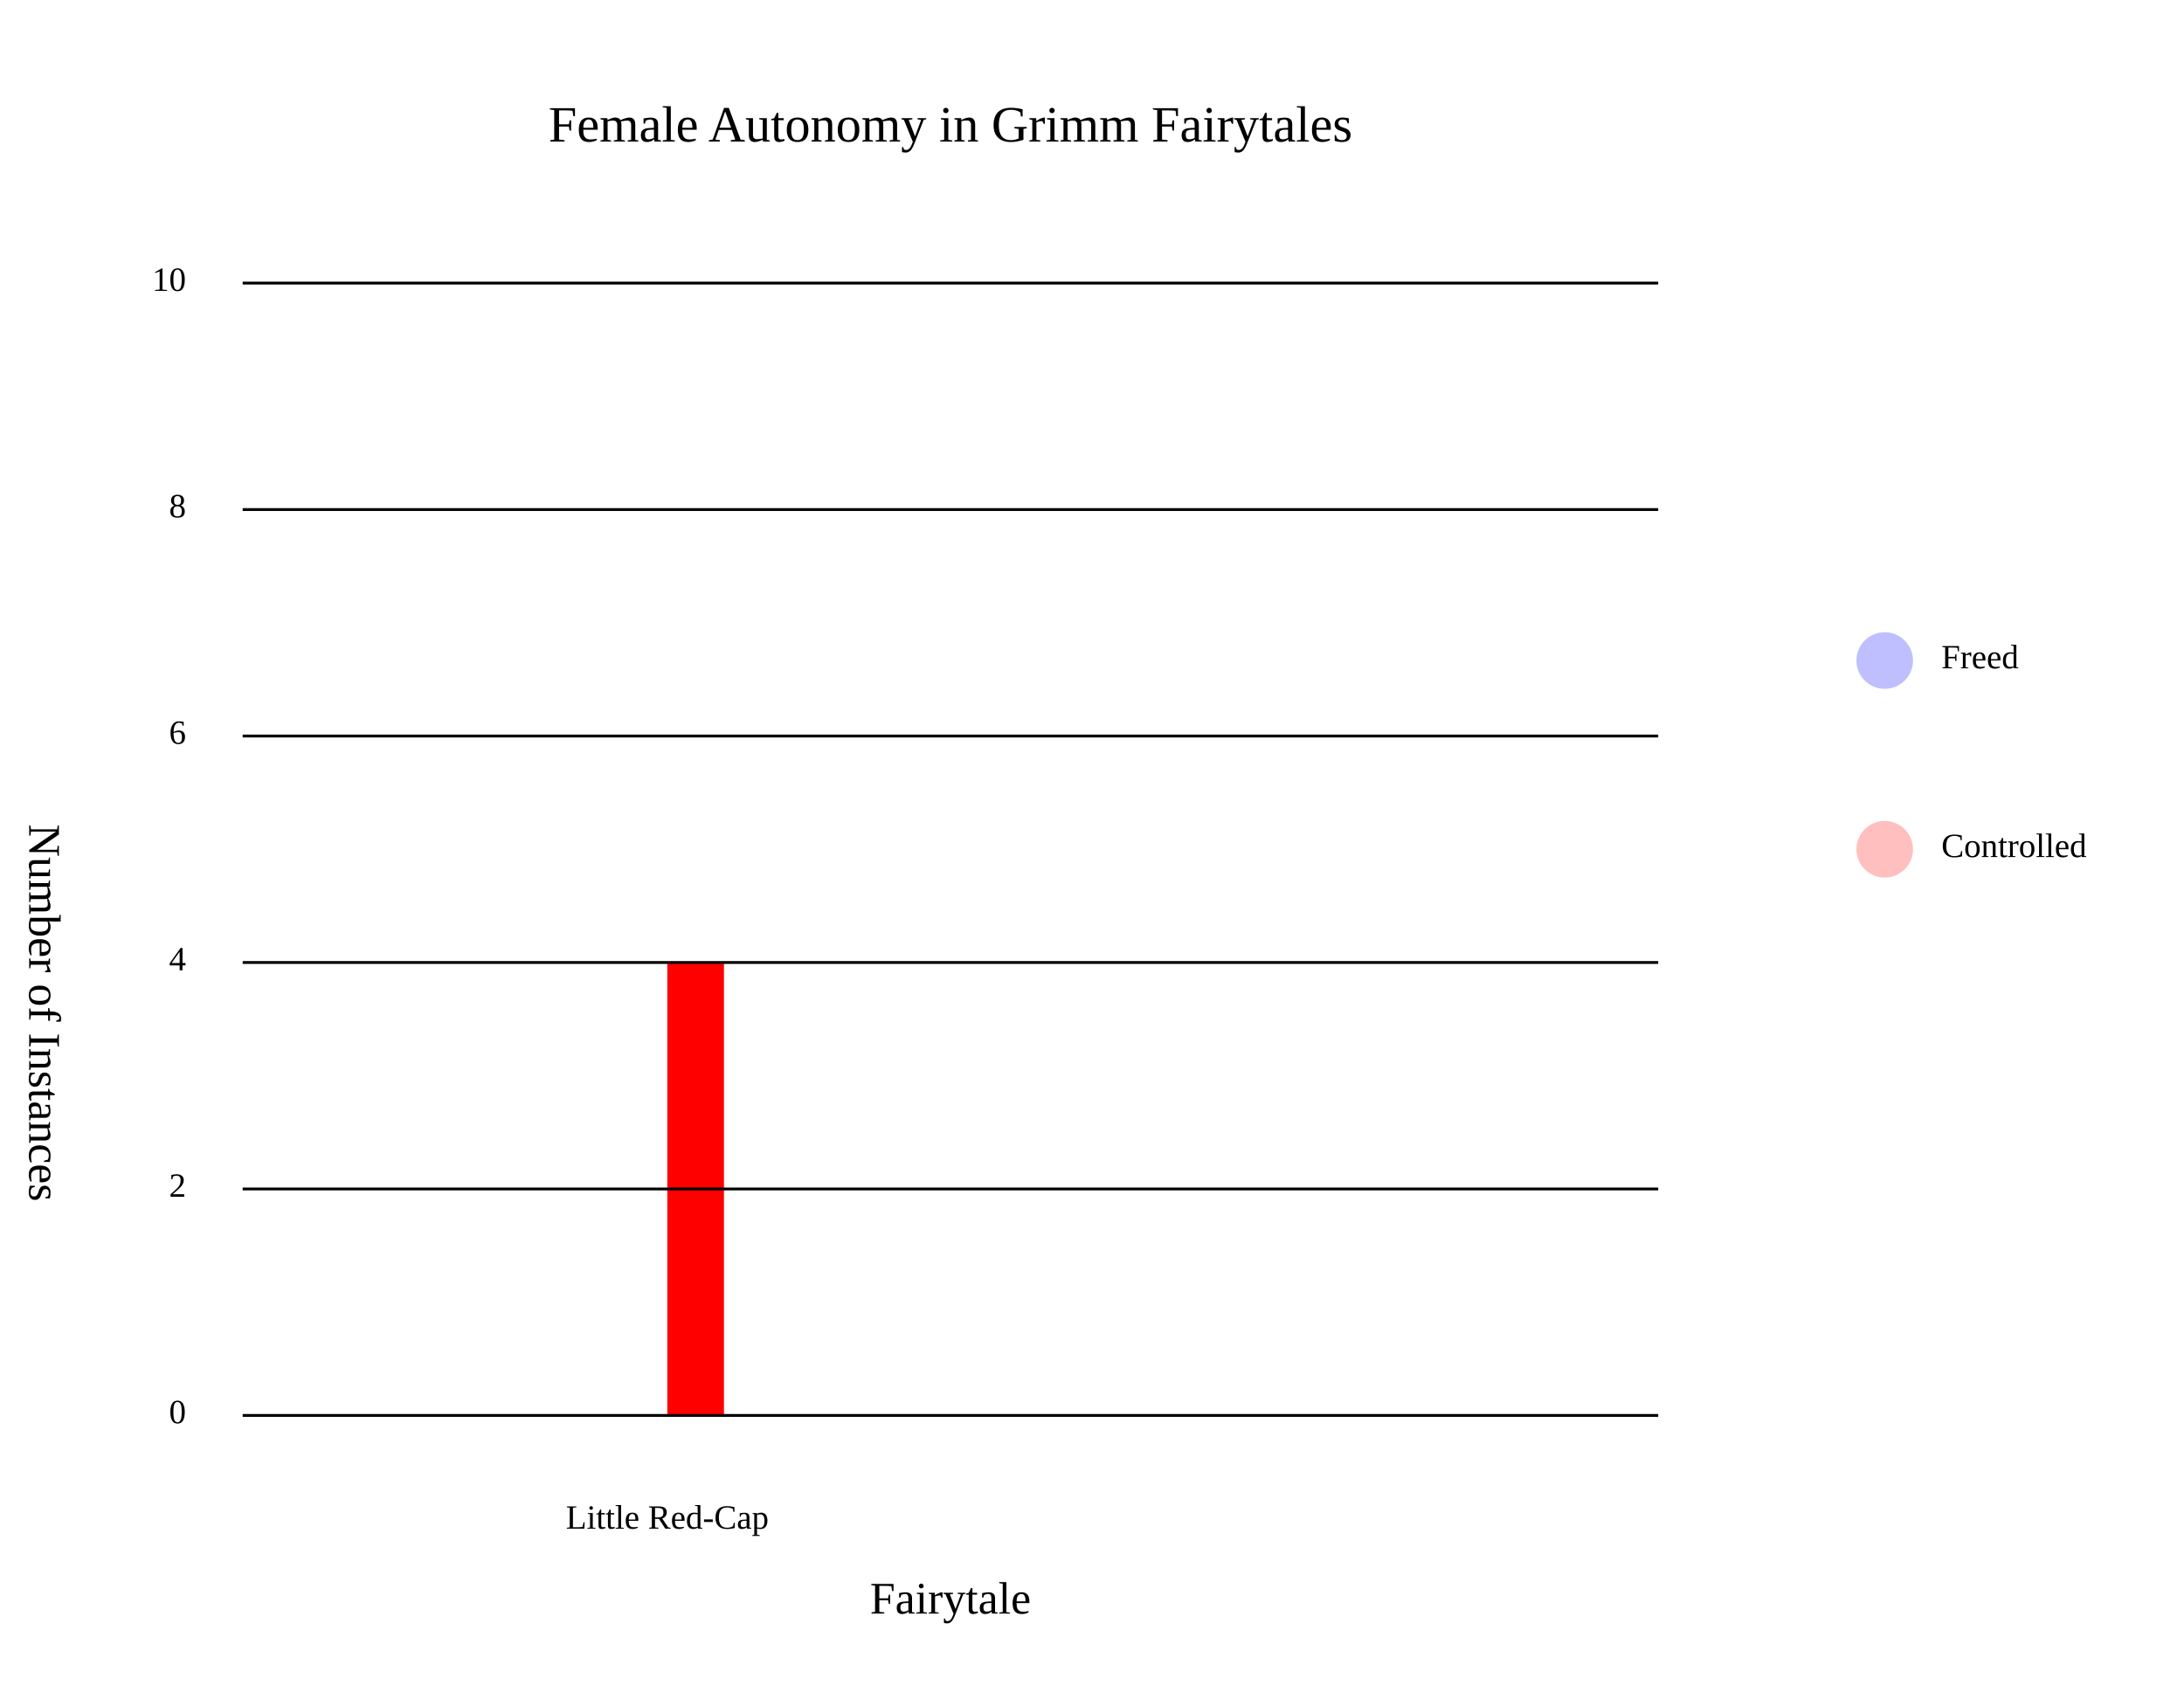
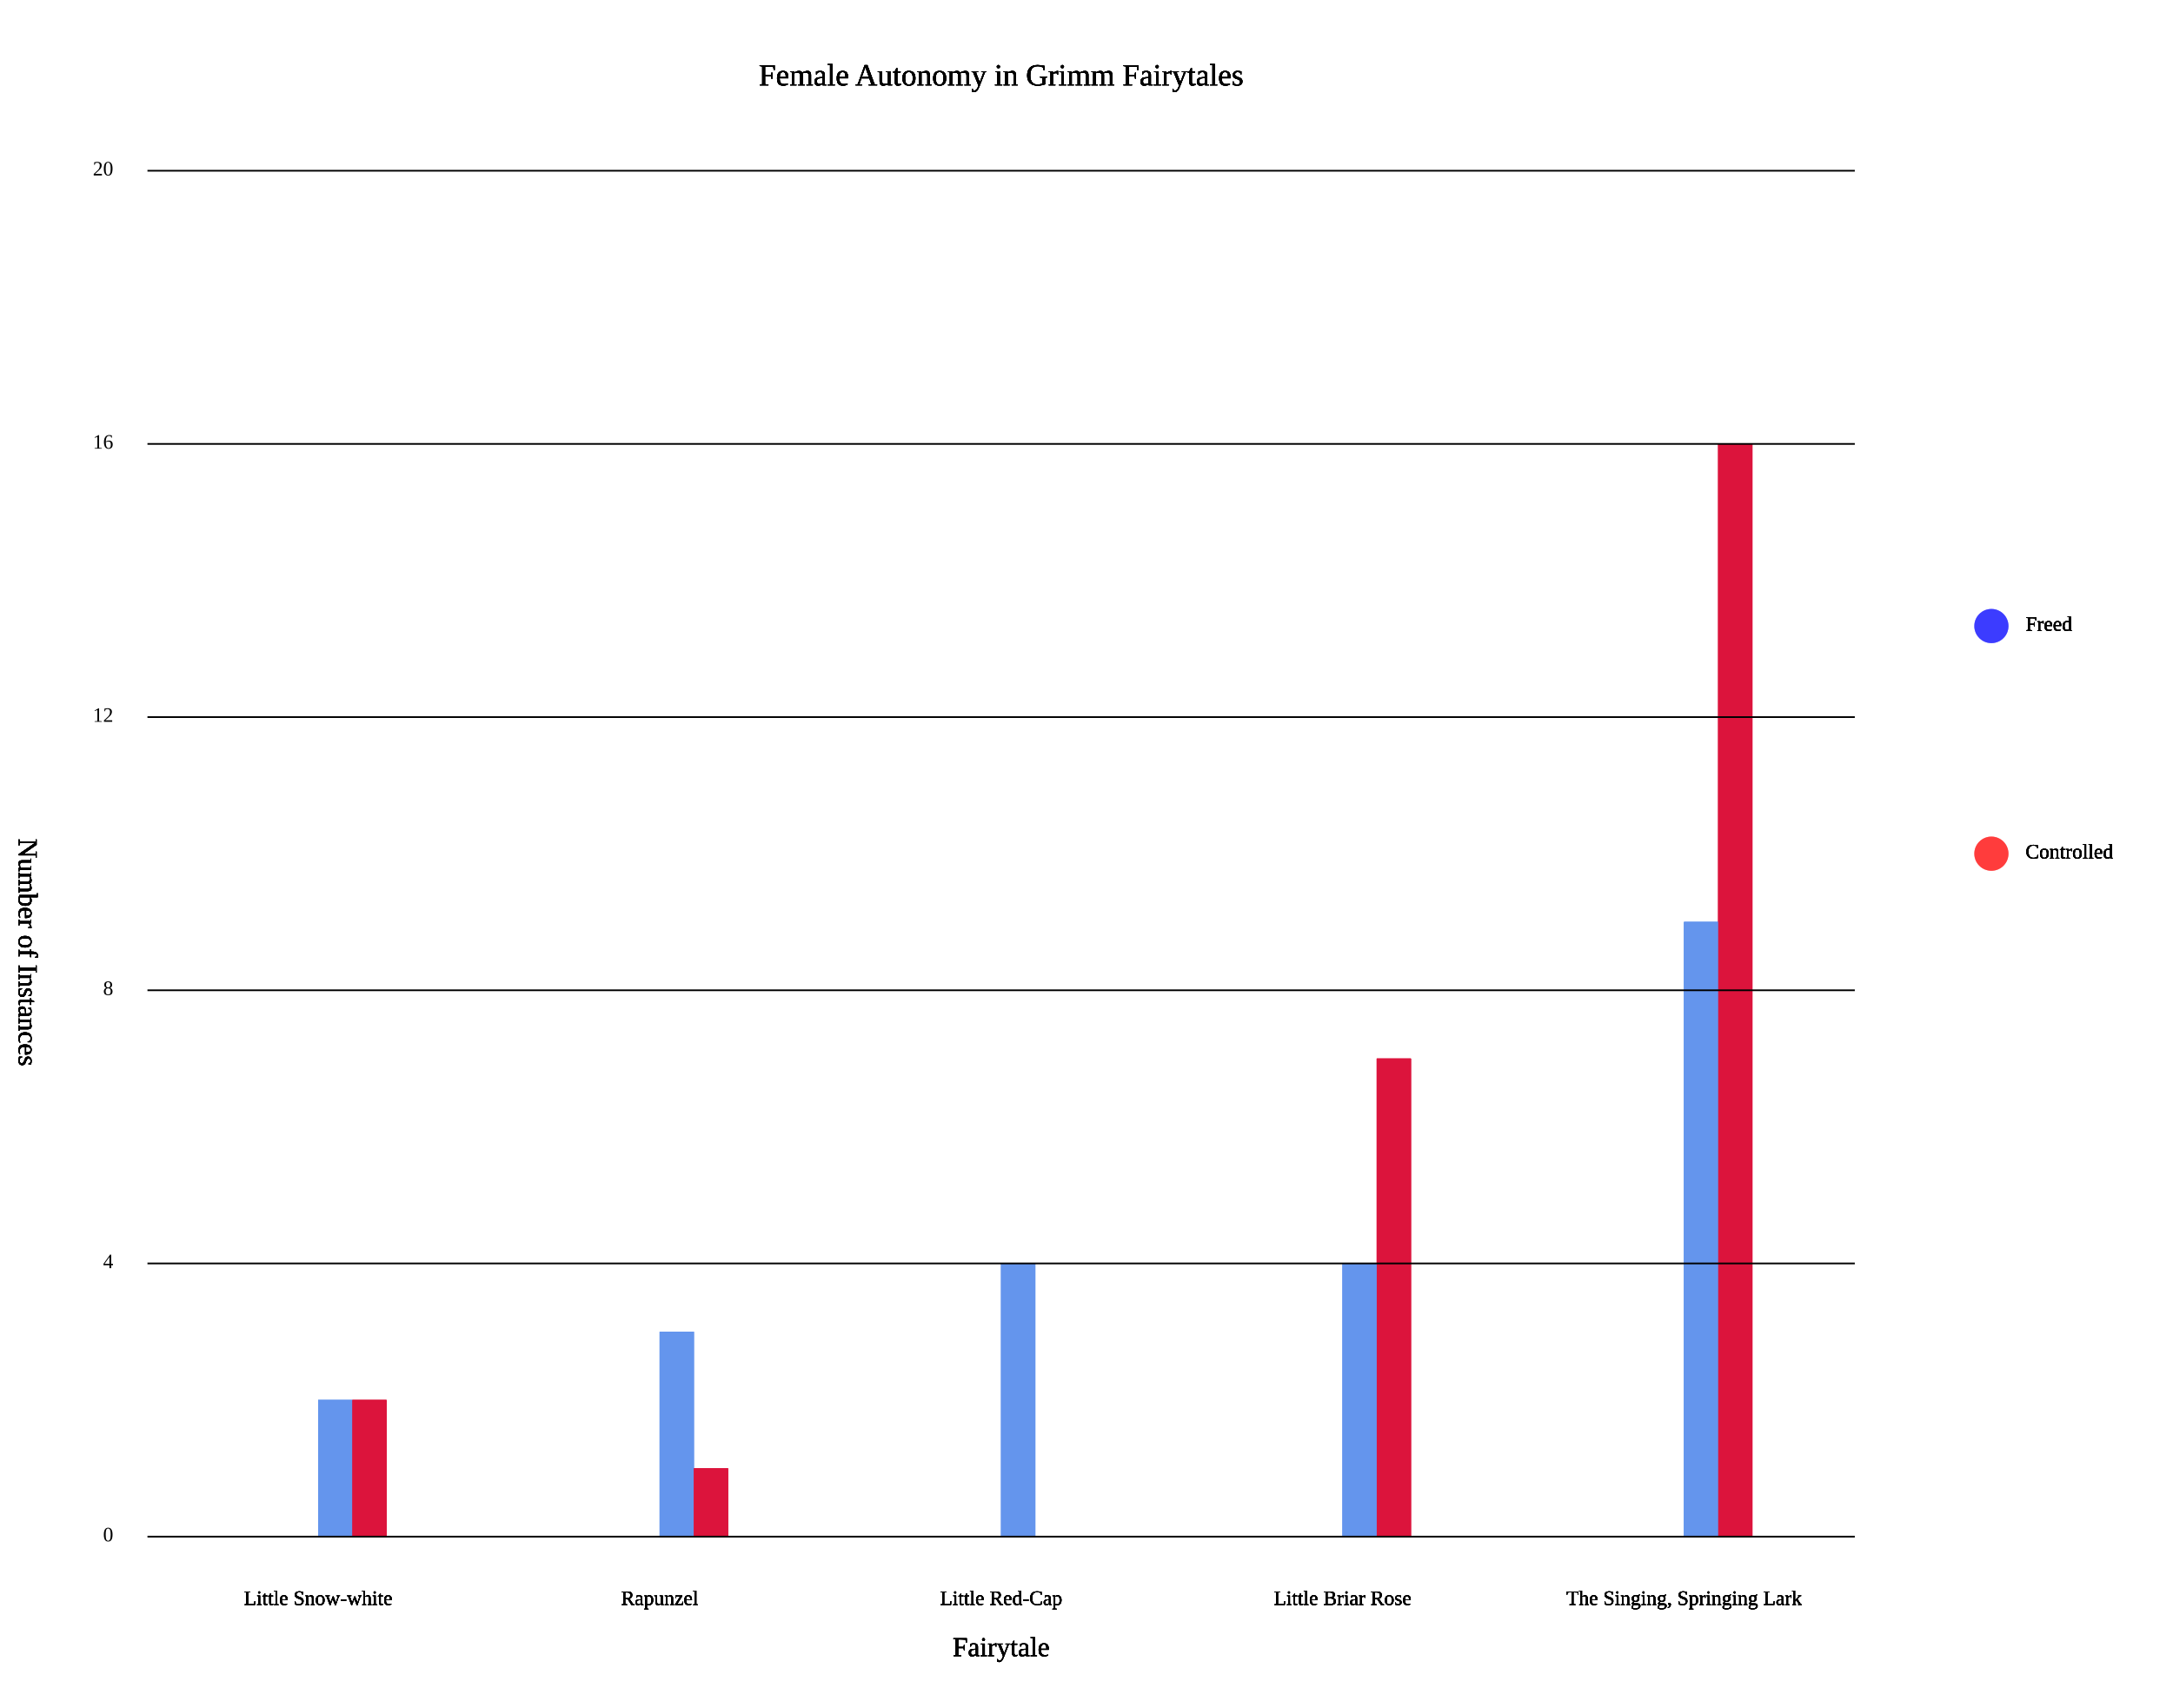
- <svg xmlns="http://www.w3.org/2000/svg" height="700" width="900" viewBox="-50 -500 700 600">
-   <text x="250" y="-450" text-anchor="middle" font-size="18">Female Autonomy in Grimm Fairytales</text>
-   <text x="250" y="70" text-anchor="middle" font-size="16">Fairytale</text>
-   <text y="-200" x="-70" text-anchor="middle" font-size="16" writing-mode="tb">Number of Instances</text>
-   <text x="600" y="-266.667" font-size="12" dominant-baseline="middle">Freed</text>
-   <circle cx="580" cy="-266.667" r="10" fill="blue" fill-opacity=".25" />
-   <text x="600" y="-200" font-size="12" dominant-baseline="middle">Controlled</text>
-   <circle cx="580" cy="-200" r="10" fill="red" fill-opacity=".25" />
-   <rect x="150" y="-160" width="20" height="160" fill="red" />
-   <rect x="170" y="-0" width="20" height="0" fill="blue" />
-   <text y="40" x="150" text-anchor="middle" font-size="12">Little Red-Cap</text>
-   <line x1="0" x2="500" y1="-0" y2="-0" stroke="black" stroke-width="1" />
+ <svg xmlns="http://www.w3.org/2000/svg" height="1100" width="1400" viewBox="-50 -900 1200 1000">
+   <text x="500" y="-850" text-anchor="middle" font-size="18">Female Autonomy in Grimm Fairytales</text>
+   <text x="500" y="70" text-anchor="middle" font-size="16">Fairytale</text>
+   <text y="-400" x="-70" text-anchor="middle" font-size="16" writing-mode="tb">Number of Instances</text>
+   <text x="1100" y="-533.333" font-size="12" dominant-baseline="middle">Freed</text>
+   <circle cx="1080" cy="-533.333" r="10" fill="blue" fill-opacity=".25" />
+   <text x="1100" y="-400" font-size="12" dominant-baseline="middle">Controlled</text>
+   <circle cx="1080" cy="-400" r="10" fill="red" fill-opacity=".25" />
+   <rect x="100" y="-80" width="20" height="80" fill="cornflowerblue" />
+   <rect x="120" y="-80" width="20" height="80" fill="crimson" />
+   <text y="40" x="100" text-anchor="middle" font-size="12">Little Snow-white</text>
+   <rect x="300" y="-120" width="20" height="120" fill="cornflowerblue" />
+   <rect x="320" y="-40" width="20" height="40" fill="crimson" />
+   <text y="40" x="300" text-anchor="middle" font-size="12">Rapunzel</text>
+   <rect x="500" y="-160" width="20" height="160" fill="cornflowerblue" />
+   <rect x="520" y="-0" width="20" height="0" fill="crimson" />
+   <text y="40" x="500" text-anchor="middle" font-size="12">Little Red-Cap</text>
+   <rect x="700" y="-160" width="20" height="160" fill="cornflowerblue" />
+   <rect x="720" y="-280" width="20" height="280" fill="crimson" />
+   <text y="40" x="700" text-anchor="middle" font-size="12">Little Briar Rose</text>
+   <rect x="900" y="-360" width="20" height="360" fill="cornflowerblue" />
+   <rect x="920" y="-640" width="20" height="640" fill="crimson" />
+   <text y="40" x="900" text-anchor="middle" font-size="12">The Singing, Springing Lark</text>
+   <text x="500" y="-850" text-anchor="middle" font-size="18">Female Autonomy in Grimm Fairytales</text>
+   <text x="500" y="70" text-anchor="middle" font-size="16">Fairytale</text>
+   <text y="-400" x="-70" text-anchor="middle" font-size="16" writing-mode="tb">Number of Instances</text>
+   <text x="1100" y="-533.333" font-size="12" dominant-baseline="middle">Freed</text>
+   <circle cx="1080" cy="-533.333" r="10" fill="blue" fill-opacity=".25" />
+   <text x="1100" y="-400" font-size="12" dominant-baseline="middle">Controlled</text>
+   <circle cx="1080" cy="-400" r="10" fill="red" fill-opacity=".25" />
+   <rect x="100" y="-80" width="20" height="80" fill="cornflowerblue" />
+   <rect x="120" y="-80" width="20" height="80" fill="crimson" />
+   <text y="40" x="100" text-anchor="middle" font-size="12">Little Snow-white</text>
+   <rect x="300" y="-120" width="20" height="120" fill="cornflowerblue" />
+   <rect x="320" y="-40" width="20" height="40" fill="crimson" />
+   <text y="40" x="300" text-anchor="middle" font-size="12">Rapunzel</text>
+   <rect x="500" y="-160" width="20" height="160" fill="cornflowerblue" />
+   <rect x="520" y="-0" width="20" height="0" fill="crimson" />
+   <text y="40" x="500" text-anchor="middle" font-size="12">Little Red-Cap</text>
+   <rect x="700" y="-160" width="20" height="160" fill="cornflowerblue" />
+   <rect x="720" y="-280" width="20" height="280" fill="crimson" />
+   <text y="40" x="700" text-anchor="middle" font-size="12">Little Briar Rose</text>
+   <rect x="900" y="-360" width="20" height="360" fill="cornflowerblue" />
+   <rect x="920" y="-640" width="20" height="640" fill="crimson" />
+   <text y="40" x="900" text-anchor="middle" font-size="12">The Singing, Springing Lark</text>
+   <text x="500" y="-850" text-anchor="middle" font-size="18">Female Autonomy in Grimm Fairytales</text>
+   <text x="500" y="70" text-anchor="middle" font-size="16">Fairytale</text>
+   <text y="-400" x="-70" text-anchor="middle" font-size="16" writing-mode="tb">Number of Instances</text>
+   <text x="1100" y="-533.333" font-size="12" dominant-baseline="middle">Freed</text>
+   <circle cx="1080" cy="-533.333" r="10" fill="blue" fill-opacity=".25" />
+   <text x="1100" y="-400" font-size="12" dominant-baseline="middle">Controlled</text>
+   <circle cx="1080" cy="-400" r="10" fill="red" fill-opacity=".25" />
+   <rect x="100" y="-80" width="20" height="80" fill="cornflowerblue" />
+   <rect x="120" y="-80" width="20" height="80" fill="crimson" />
+   <text y="40" x="100" text-anchor="middle" font-size="12">Little Snow-white</text>
+   <rect x="300" y="-120" width="20" height="120" fill="cornflowerblue" />
+   <rect x="320" y="-40" width="20" height="40" fill="crimson" />
+   <text y="40" x="300" text-anchor="middle" font-size="12">Rapunzel</text>
+   <rect x="500" y="-160" width="20" height="160" fill="cornflowerblue" />
+   <rect x="520" y="-0" width="20" height="0" fill="crimson" />
+   <text y="40" x="500" text-anchor="middle" font-size="12">Little Red-Cap</text>
+   <rect x="700" y="-160" width="20" height="160" fill="cornflowerblue" />
+   <rect x="720" y="-280" width="20" height="280" fill="crimson" />
+   <text y="40" x="700" text-anchor="middle" font-size="12">Little Briar Rose</text>
+   <rect x="900" y="-360" width="20" height="360" fill="cornflowerblue" />
+   <rect x="920" y="-640" width="20" height="640" fill="crimson" />
+   <text y="40" x="900" text-anchor="middle" font-size="12">The Singing, Springing Lark</text>
+   <text x="500" y="-850" text-anchor="middle" font-size="18">Female Autonomy in Grimm Fairytales</text>
+   <text x="500" y="70" text-anchor="middle" font-size="16">Fairytale</text>
+   <text y="-400" x="-70" text-anchor="middle" font-size="16" writing-mode="tb">Number of Instances</text>
+   <text x="1100" y="-533.333" font-size="12" dominant-baseline="middle">Freed</text>
+   <circle cx="1080" cy="-533.333" r="10" fill="blue" fill-opacity=".25" />
+   <text x="1100" y="-400" font-size="12" dominant-baseline="middle">Controlled</text>
+   <circle cx="1080" cy="-400" r="10" fill="red" fill-opacity=".25" />
+   <rect x="100" y="-80" width="20" height="80" fill="cornflowerblue" />
+   <rect x="120" y="-80" width="20" height="80" fill="crimson" />
+   <text y="40" x="100" text-anchor="middle" font-size="12">Little Snow-white</text>
+   <rect x="300" y="-120" width="20" height="120" fill="cornflowerblue" />
+   <rect x="320" y="-40" width="20" height="40" fill="crimson" />
+   <text y="40" x="300" text-anchor="middle" font-size="12">Rapunzel</text>
+   <rect x="500" y="-160" width="20" height="160" fill="cornflowerblue" />
+   <rect x="520" y="-0" width="20" height="0" fill="crimson" />
+   <text y="40" x="500" text-anchor="middle" font-size="12">Little Red-Cap</text>
+   <rect x="700" y="-160" width="20" height="160" fill="cornflowerblue" />
+   <rect x="720" y="-280" width="20" height="280" fill="crimson" />
+   <text y="40" x="700" text-anchor="middle" font-size="12">Little Briar Rose</text>
+   <rect x="900" y="-360" width="20" height="360" fill="cornflowerblue" />
+   <rect x="920" y="-640" width="20" height="640" fill="crimson" />
+   <text y="40" x="900" text-anchor="middle" font-size="12">The Singing, Springing Lark</text>
+   <text x="500" y="-850" text-anchor="middle" font-size="18">Female Autonomy in Grimm Fairytales</text>
+   <text x="500" y="70" text-anchor="middle" font-size="16">Fairytale</text>
+   <text y="-400" x="-70" text-anchor="middle" font-size="16" writing-mode="tb">Number of Instances</text>
+   <text x="1100" y="-533.333" font-size="12" dominant-baseline="middle">Freed</text>
+   <circle cx="1080" cy="-533.333" r="10" fill="blue" fill-opacity=".25" />
+   <text x="1100" y="-400" font-size="12" dominant-baseline="middle">Controlled</text>
+   <circle cx="1080" cy="-400" r="10" fill="red" fill-opacity=".25" />
+   <rect x="100" y="-80" width="20" height="80" fill="cornflowerblue" />
+   <rect x="120" y="-80" width="20" height="80" fill="crimson" />
+   <text y="40" x="100" text-anchor="middle" font-size="12">Little Snow-white</text>
+   <rect x="300" y="-120" width="20" height="120" fill="cornflowerblue" />
+   <rect x="320" y="-40" width="20" height="40" fill="crimson" />
+   <text y="40" x="300" text-anchor="middle" font-size="12">Rapunzel</text>
+   <rect x="500" y="-160" width="20" height="160" fill="cornflowerblue" />
+   <rect x="520" y="-0" width="20" height="0" fill="crimson" />
+   <text y="40" x="500" text-anchor="middle" font-size="12">Little Red-Cap</text>
+   <rect x="700" y="-160" width="20" height="160" fill="cornflowerblue" />
+   <rect x="720" y="-280" width="20" height="280" fill="crimson" />
+   <text y="40" x="700" text-anchor="middle" font-size="12">Little Briar Rose</text>
+   <rect x="900" y="-360" width="20" height="360" fill="cornflowerblue" />
+   <rect x="920" y="-640" width="20" height="640" fill="crimson" />
+   <text y="40" x="900" text-anchor="middle" font-size="12">The Singing, Springing Lark</text>
+   <line x1="0" x2="1000" y1="-0" y2="-0" stroke="black" stroke-width="1" />
  <text x="-20" y="-0" text-anchor="end" dominant-baseline="middle" font-size="12">0</text>
-   <line x1="0" x2="500" y1="-80" y2="-80" stroke="black" stroke-width="1" />
-   <text x="-20" y="-80" text-anchor="end" dominant-baseline="middle" font-size="12">2</text>
-   <line x1="0" x2="500" y1="-160" y2="-160" stroke="black" stroke-width="1" />
+   <line x1="0" x2="1000" y1="-160" y2="-160" stroke="black" stroke-width="1" />
  <text x="-20" y="-160" text-anchor="end" dominant-baseline="middle" font-size="12">4</text>
-   <line x1="0" x2="500" y1="-240" y2="-240" stroke="black" stroke-width="1" />
-   <text x="-20" y="-240" text-anchor="end" dominant-baseline="middle" font-size="12">6</text>
-   <line x1="0" x2="500" y1="-320" y2="-320" stroke="black" stroke-width="1" />
+   <line x1="0" x2="1000" y1="-320" y2="-320" stroke="black" stroke-width="1" />
  <text x="-20" y="-320" text-anchor="end" dominant-baseline="middle" font-size="12">8</text>
-   <line x1="0" x2="500" y1="-400" y2="-400" stroke="black" stroke-width="1" />
-   <text x="-20" y="-400" text-anchor="end" dominant-baseline="middle" font-size="12">10</text>
+   <line x1="0" x2="1000" y1="-480" y2="-480" stroke="black" stroke-width="1" />
+   <text x="-20" y="-480" text-anchor="end" dominant-baseline="middle" font-size="12">12</text>
+   <line x1="0" x2="1000" y1="-640" y2="-640" stroke="black" stroke-width="1" />
+   <text x="-20" y="-640" text-anchor="end" dominant-baseline="middle" font-size="12">16</text>
+   <line x1="0" x2="1000" y1="-800" y2="-800" stroke="black" stroke-width="1" />
+   <text x="-20" y="-800" text-anchor="end" dominant-baseline="middle" font-size="12">20</text>
+   <line x1="0" x2="1000" y1="-960" y2="-960" stroke="black" stroke-width="1" />
+   <text x="-20" y="-960" text-anchor="end" dominant-baseline="middle" font-size="12">24</text>
+   <line x1="0" x2="1000" y1="-1120" y2="-1120" stroke="black" stroke-width="1" />
+   <text x="-20" y="-1120" text-anchor="end" dominant-baseline="middle" font-size="12">28</text>
</svg>
